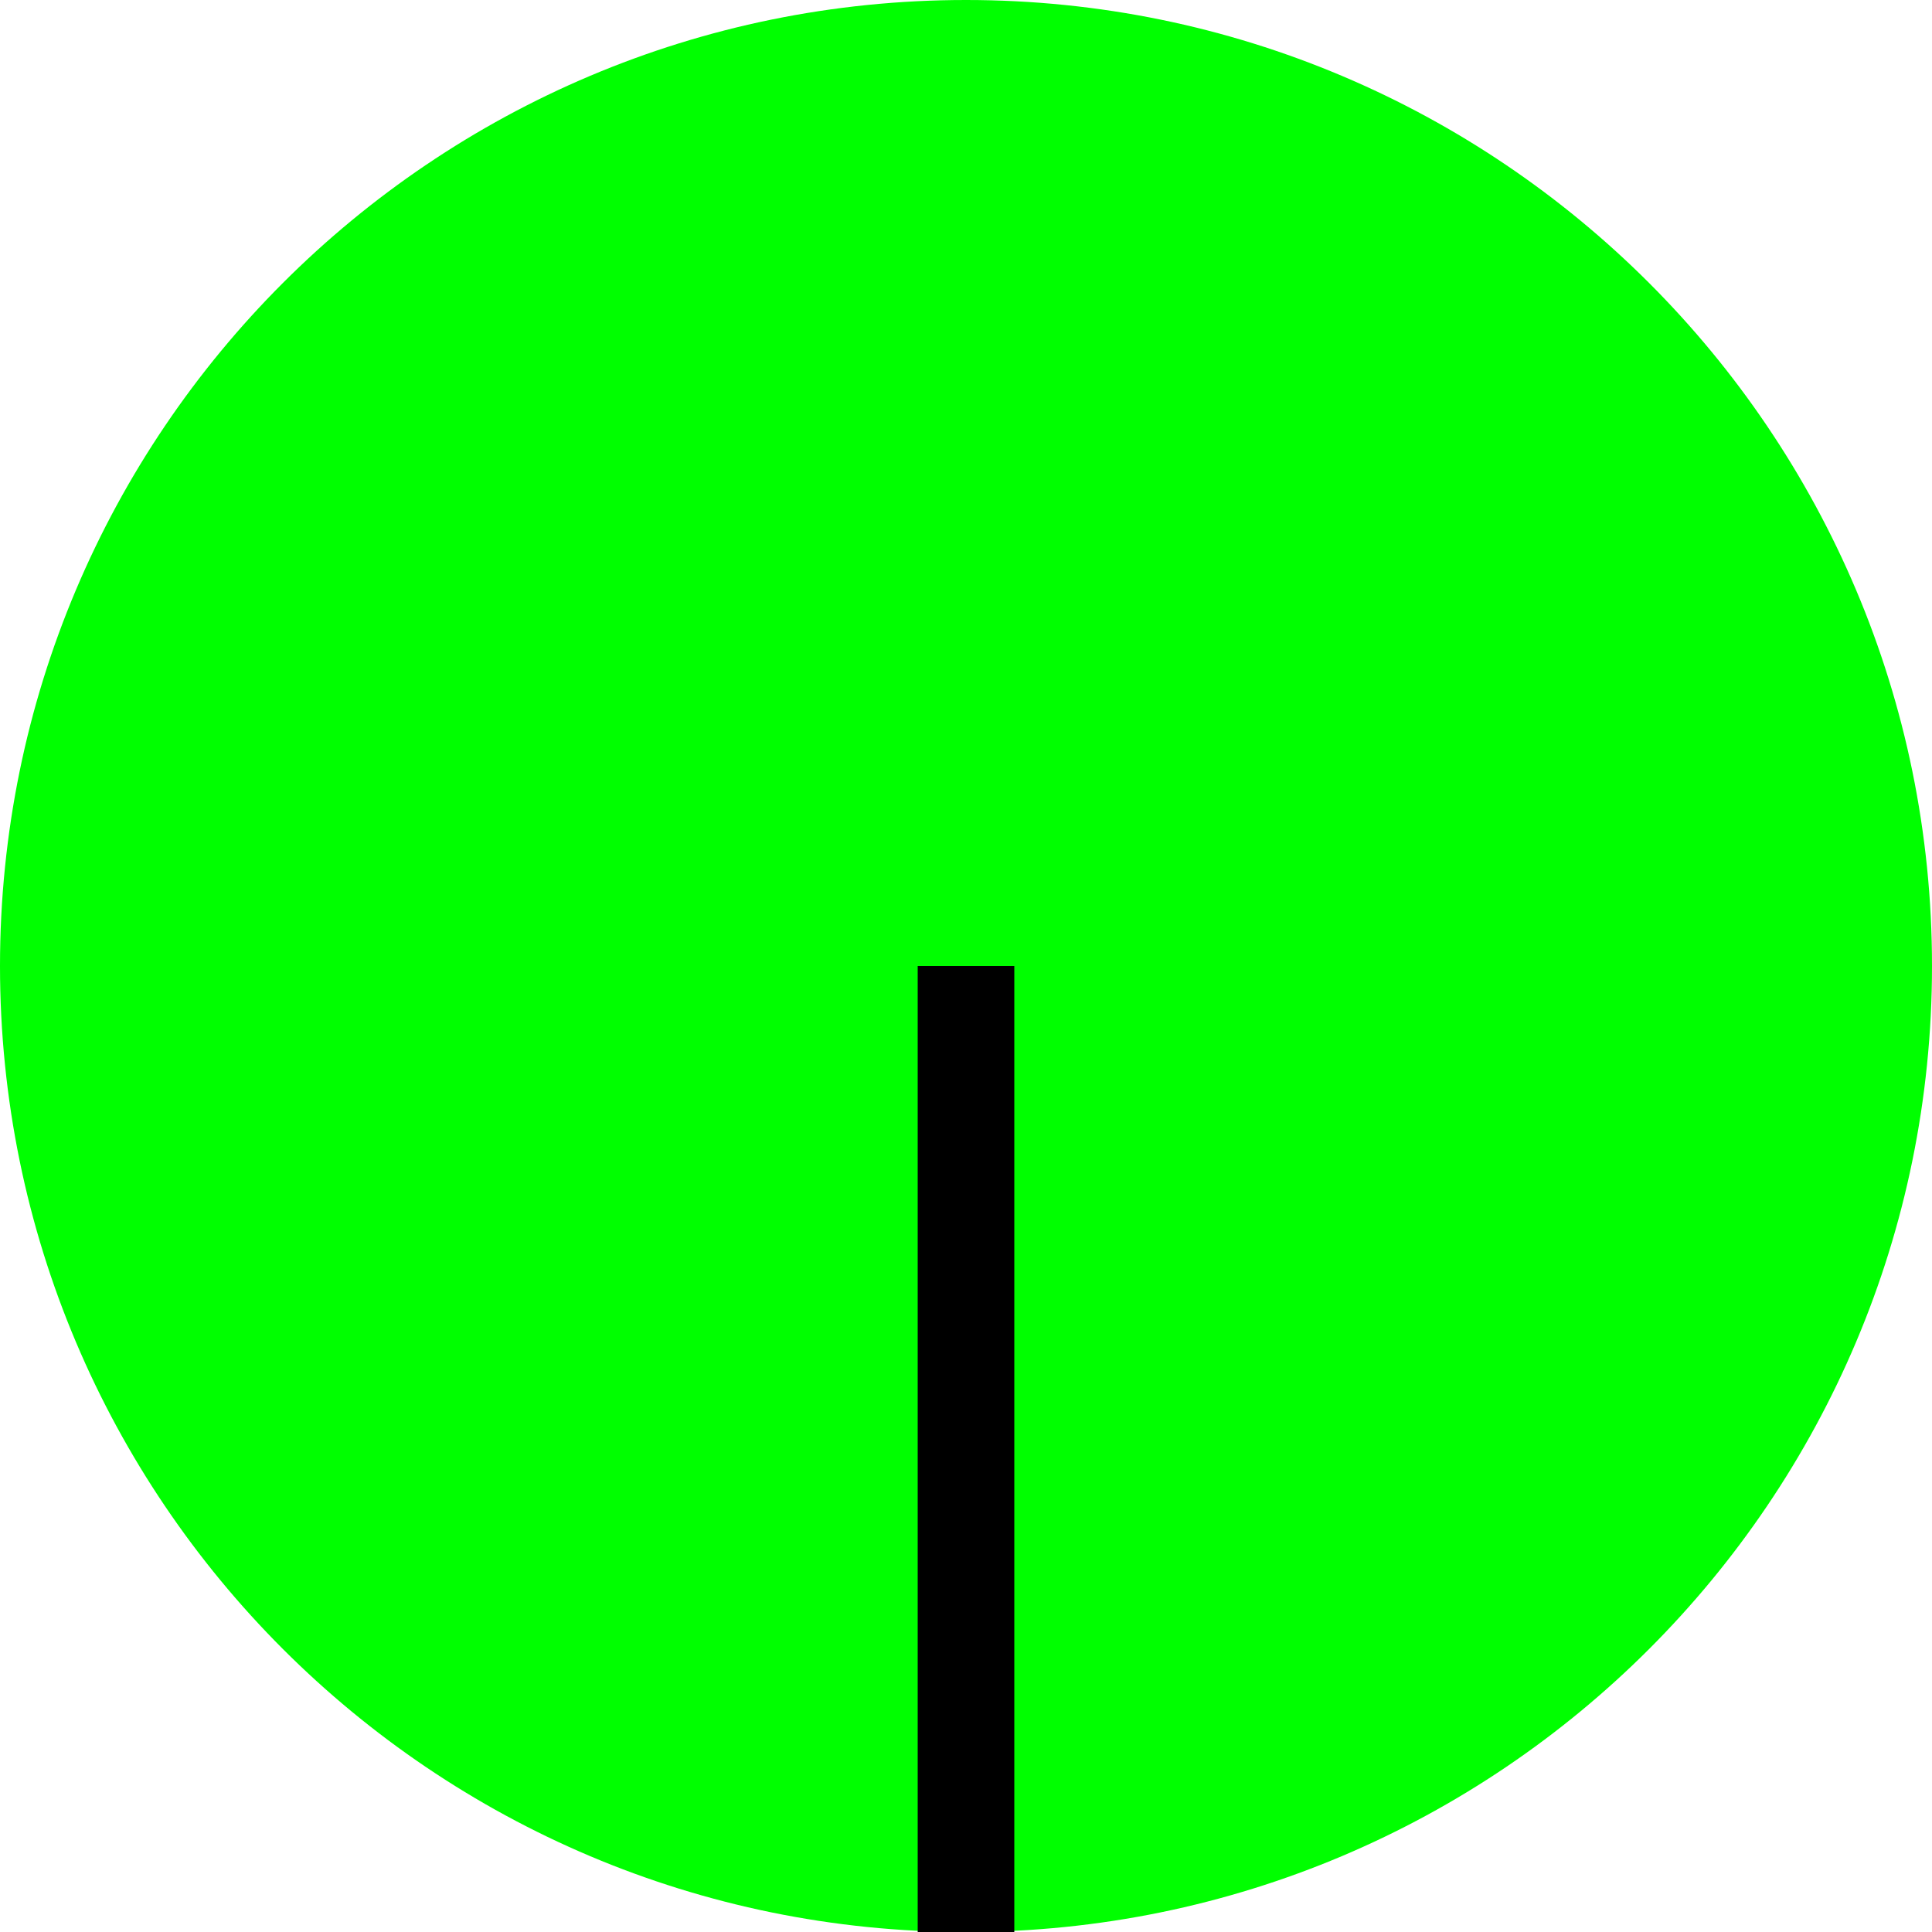
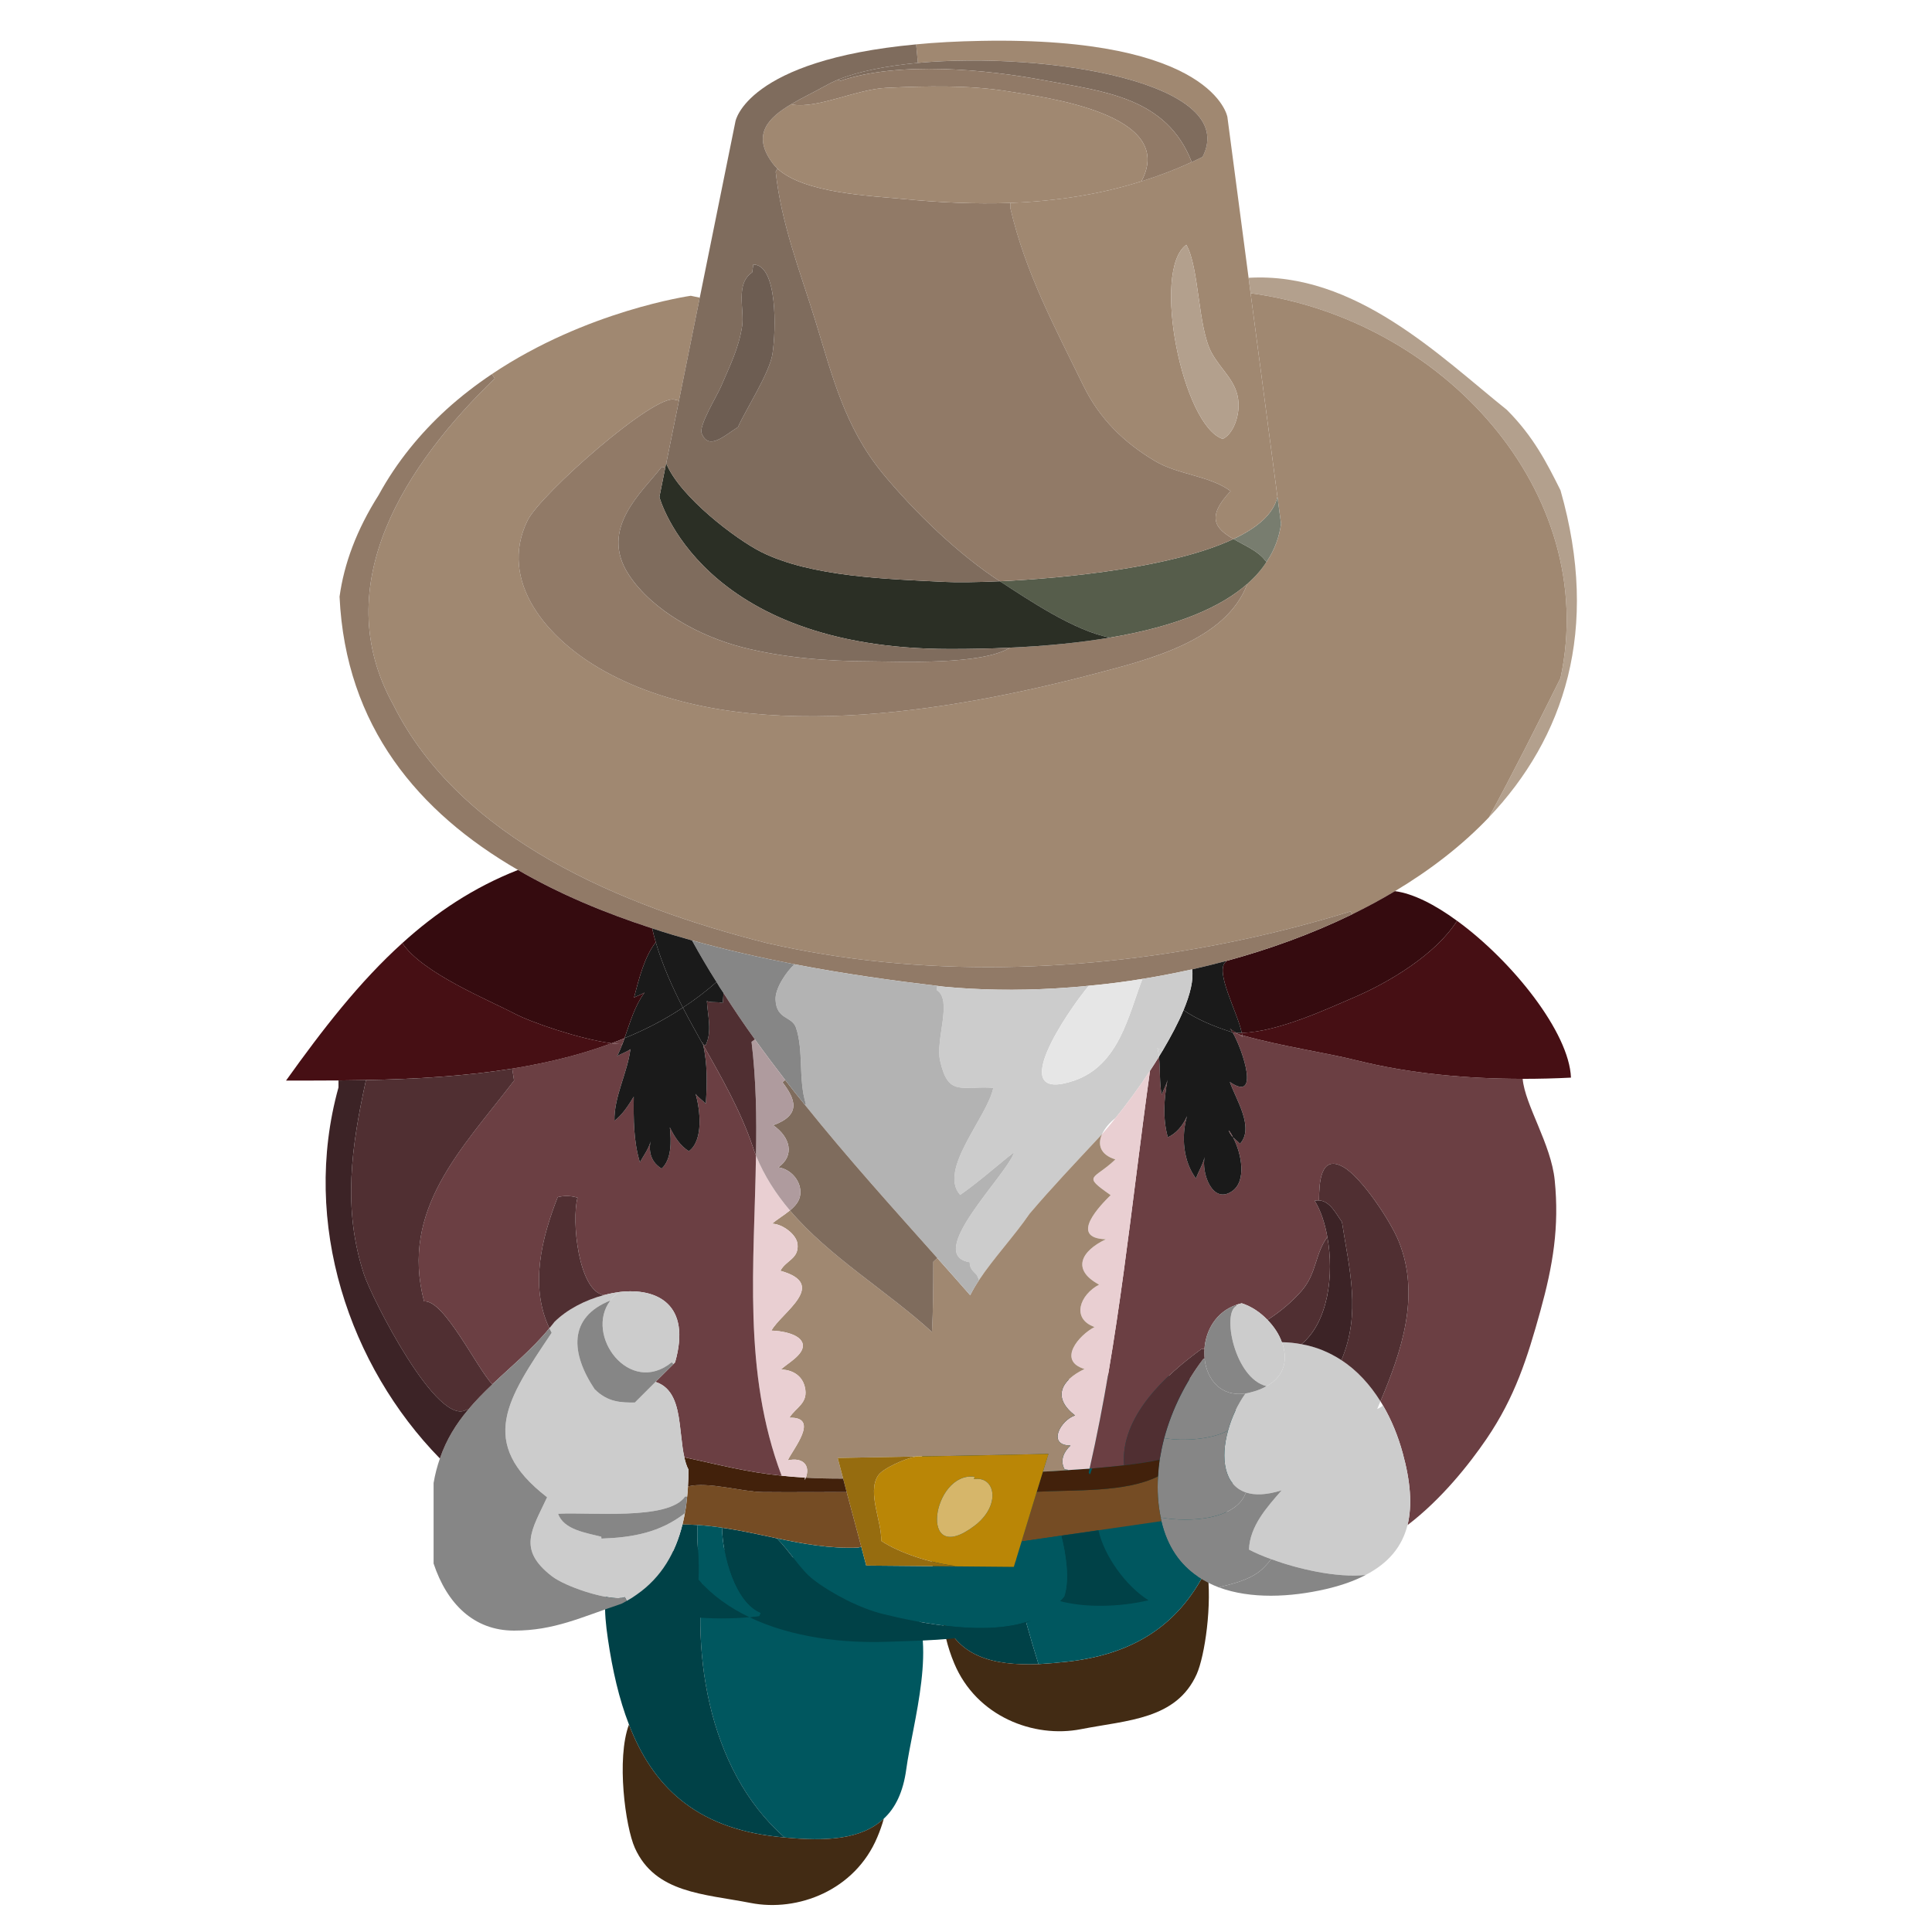
- <svg xmlns="http://www.w3.org/2000/svg" width="50" height="50" id="Her" viewBox="0 0 50 50">
-   <circle cx="25" cy="25" r="25" fill="#00FF00" />
-   <g stroke="#000000">
-     <line x1="25" x2="25" y1="50" y2="25" stroke-width="2.5" />
+ <svg xmlns="http://www.w3.org/2000/svg" version="1.1" x="0px" y="0px" width="150px" height="150px" viewBox="-21.957 -2.911 150 150" enable-background="new -21.957 -2.911 150 150" xml:space="preserve">
+   <defs>
+ </defs>
+   <g id="XMLID_4_">
+     <g>
+       <path fill="#00575F" d="M46.666,138.283c-1.718,1.635-4.5,1.781-7.708,1.469c-6.072-5.333-7.416-14.853-6.062-22.404    c2.604-0.01,5.26,0.396,7.76,0.833c2.25,0.396,6.468,1,7.989,3.01c2.323,3.083,0.229,9.78-0.239,13.259    C48.166,136.221,47.562,137.46,46.666,138.283z" />
+       <path fill="#422B14" d="M38.958,139.751c3.208,0.312,5.989,0.167,7.708-1.469c-0.135,0.479-0.302,0.958-0.51,1.448    c-1.729,4.125-6.176,5.823-9.833,5.104c-3.625-0.708-7.405-0.75-8.989-4.271c-0.739-1.646-1.448-6.937-0.458-9.583    c1.812,4.729,5.114,8.01,11.478,8.708C38.552,139.71,38.761,139.73,38.958,139.751z" />
+       <path fill="#004147" d="M26.876,130.981c-0.771-1.979-1.281-4.218-1.635-6.635c-0.677-4.583,0.01-6.135,4.875-6.812    c0.917-0.135,1.843-0.188,2.781-0.188c-1.354,7.552-0.01,17.071,6.062,22.404c-0.198-0.021-0.406-0.042-0.604-0.062    C31.99,138.991,28.688,135.71,26.876,130.981z" />
+     </g>
+     <g>
+ 	</g>
+   </g>
+   <g id="XMLID_3_">
+     <g>
+       <path fill="#004147" d="M51.184,122.416c1.062,3.281,3.896,4.01,7.489,3.875c-2.562-8.302-3.708-12.697,6.062-22.477    c-2.083,0.104-4.166,0.427-6.145,0.781c-2.25,0.396-6.468,1-7.989,3.01c-2.323,3.083-0.229,9.78,0.239,13.259    C50.914,121.437,51.039,121.947,51.184,122.416z" />
+       <path fill="#422B14" d="M58.673,126.291c-3.593,0.135-6.426-0.594-7.489-3.875c0.115,1.229,0.396,2.51,0.948,3.823    c1.729,4.125,6.177,5.822,9.833,5.104c3.625-0.708,7.405-0.75,8.989-4.271c0.624-1.396,1.229-5.426,0.802-8.228    c-1.927,3.947-5.166,6.635-10.864,7.26C60.121,126.186,59.381,126.249,58.673,126.291z" />
+       <path fill="#00575F" d="M71.755,118.843c1.125-2.323,1.802-5.062,2.25-8.083c0.677-4.583-0.011-6.135-4.875-6.812    c-1.438-0.198-2.916-0.219-4.396-0.135c-9.77,9.78-8.624,14.175-6.062,22.477c0.708-0.042,1.448-0.104,2.219-0.188    C66.589,125.478,69.829,122.791,71.755,118.843z" />
+     </g>
+     <g>
+ 	</g>
+   </g>
+   <g id="XMLID_2_">
+     <g>
+       <path fill="#B3A08D" d="M99.2,35.156c3.093,10.833,0.291,19.228-5.562,25.394c1.886-3.458,3.729-7.135,5.562-10.812    c3.093-14.446-9.146-27.883-24.061-29.882l-0.156-1.198c8.28-0.489,14.895,6.125,20.05,10.25    C97.116,30.99,98.158,33.073,99.2,35.156z" />
+       <path fill="#A08871" d="M77.222,35.656l-2.083-15.8c14.915,2,27.153,15.436,24.061,29.882c-1.834,3.677-3.677,7.354-5.562,10.812    c-2.083,2.188-4.562,4.093-7.291,5.729c-1.072,0.646-2.188,1.24-3.333,1.802l-0.114-0.229    c-11.113,3.438-23.967,5.167-36.278,3.927c-3.073-0.302-6.125-0.802-9.083-1.479C26.29,67.445,13.791,62.237,8.583,51.821    c-5.208-9.374,1.042-18.748,7.875-25.352l-0.229-0.333c7.364-4.947,15.446-6.083,15.446-6.083l0.698,0.146l-1.614,7.989    l-0.302-0.062c-1.521-0.562-10.457,7.333-11.457,9.374c-2.302,4.708,1.5,9.228,5.989,11.707    c10.718,5.937,26.81,3.135,38.028,0.198c4.166-1.094,10.218-2.562,11.863-6.979c0.636-0.562,1.136-1.136,1.511-1.729    c0.635-0.948,0.979-1.948,1.114-2.938L77.222,35.656z" />
+       <path fill="#6B3F43" d="M74.452,98.275c-0.146,0.031-0.292,0.073-0.427,0.125c-1.584,0.552-2.375,2-2.469,3.427l-0.219-0.01    c-2.822,2.052-6.322,5.271-6.021,9.041c-0.802,0.093-1.656,0.167-2.468,0.239c-0.073,0-0.136,0.01-0.208,0.01    c2.271-9.988,3.229-20.467,4.688-30.882c0.229-0.354,0.469-0.719,0.697-1.094c0.104,0.927,0.031,2.073,0.209,2.948    c0.135-0.354,0.364-0.74,0.458-1.156c-0.281,1.448-0.386,3.021,0.021,4.458c0.625-0.25,1.188-0.917,1.489-1.635    c-0.469,1.583-0.281,3.552,0.698,4.843c0.177-0.521,0.552-1.104,0.667-1.667c-0.25,1.208,0.583,3.687,2.114,2.667    c1.177-0.781,0.76-2.948,0.094-4.198c0.166,0.167,0.344,0.292,0.541,0.5c1.136-1.25-0.302-3.416-0.791-4.801    c2.374,1.646,1.021-2.448,0.229-3.833c0.011,0.01,0.031,0.01,0.042,0c0.136,0.042,0.261,0.083,0.396,0.125    c0.115,0.062,0.219,0.135,0.312,0.208c0-0.042-0.01-0.083-0.021-0.125c3.052,0.865,6.51,1.354,8.916,1.958    c4.093,1.021,8.53,1.427,12.863,1.427c0.177,2.031,2.208,5.062,2.489,7.874c0.364,3.625-0.136,6.614-1.114,10.145    c-1.021,3.687-1.969,6.677-4.167,9.916c-1.385,2.031-3.521,4.708-6.124,6.697h-0.021c0.375-1.521,0.229-3.375-0.375-5.573    c-0.365-1.333-0.875-2.583-1.531-3.697c-0.062-0.104-0.125-0.219-0.198-0.323c1.625-3.864,3.125-8.187,1.427-12.405    c-0.614-1.542-2.874-4.979-4.312-5.791c-1.823-1.031-1.875,1.364-1.886,2.593c-0.104,0-0.219,0-0.333,0.031    c0.458,0.74,0.792,1.729,0.979,2.812c-0.969,1.323-0.812,2.771-1.959,4.135c-0.739,0.865-1.708,1.677-2.687,2.302    C75.889,98.973,75.181,98.505,74.452,98.275z" />
+       <path fill="#460F14" d="M96.262,80.85c-4.333,0-8.771-0.406-12.863-1.427c-2.406-0.604-5.864-1.094-8.916-1.958    c0-0.062-0.011-0.125-0.031-0.188c2.812-0.052,6.78-1.927,8.666-2.729c2.76-1.177,6.385-3.343,8.051-5.968    c4.292,3.125,8.708,8.666,8.843,12.176C98.783,80.819,97.522,80.85,96.262,80.85z" />
+       <path fill="#350B0F" d="M91.168,68.581c-1.666,2.625-5.291,4.791-8.051,5.968c-1.886,0.802-5.854,2.677-8.666,2.729    c-0.323-1.593-2.146-4.833-1.219-5.531l-0.011-0.042c3.396-0.917,6.708-2.125,9.791-3.625c1.146-0.562,2.261-1.156,3.333-1.802    C87.742,66.456,89.451,67.32,91.168,68.581z" />
+       <path fill="#CCCCCC" d="M73.389,108.149c0.271-1,0.739-2.01,1.354-2.875c0.104-0.01,0.208-0.031,0.322-0.062    c0.521-0.125,0.958-0.292,1.312-0.5c1.458-0.802,1.667-2.156,1.188-3.417c0.531,0.011,1.042,0.062,1.521,0.156    c1.146,0.198,2.177,0.636,3.104,1.24c1.208,0.792,2.218,1.896,3.03,3.197c-0.083,0.198-0.166,0.396-0.25,0.594    c0.178-0.073,0.323-0.167,0.448-0.271c0.656,1.114,1.166,2.364,1.531,3.697c0.604,2.198,0.75,4.052,0.375,5.573    c-0.417,1.687-1.479,2.968-3.25,3.885c-2.271,0.24-5.271-0.469-7.343-1.229c-0.698-0.25-1.292-0.51-1.719-0.739    c0.062-1.823,1.396-3.292,2.541-4.604c-1.188,0.375-2.104,0.396-2.78,0.167C73.077,112.399,72.785,110.295,73.389,108.149z" />
+       <path fill="#502F32" d="M86.648,93.484c1.698,4.218,0.198,8.541-1.427,12.405c-0.812-1.302-1.822-2.406-3.03-3.197    c1.541-3.667,0.614-7.021,0.041-10.729c-0.469-0.656-0.927-1.625-1.781-1.677c0.011-1.229,0.062-3.625,1.886-2.593    C83.774,88.505,86.034,91.943,86.648,93.484z" />
+       <path fill="#868686" d="M76.733,118.138c2.072,0.76,5.072,1.469,7.343,1.229c-0.864,0.458-1.896,0.823-3.114,1.104    c-2.719,0.625-5.802,0.781-8.28-0.135c0.333-0.146,2.312-0.427,3.364-1.427C76.316,118.648,76.545,118.398,76.733,118.138z" />
+       <path fill="#917A67" d="M70.598,72.351c-1.281,0.281-2.573,0.531-3.854,0.739c-1.396,0.229-2.791,0.406-4.166,0.531    c-0.875,0.094-1.75,0.156-2.614,0.208c-3.01,0.177-5.937,0.125-8.666-0.136c-0.156-0.021-0.323-0.042-0.489-0.062    c-3.417-0.406-7.197-0.927-11.083-1.677c-2.635-0.51-5.312-1.114-7.958-1.854c-1.042-0.292-2.073-0.594-3.093-0.938    c-3.667-1.188-7.218-2.667-10.416-4.531C10.541,60.165,4.875,53.499,4.406,43.416c0.344-2.531,1.312-5.177,3.031-7.885    c1.427-2.614,3.25-4.801,5.25-6.635c1.135-1.031,2.333-1.948,3.542-2.76l0.229,0.333C9.625,33.073,3.375,42.447,8.583,51.821    c5.208,10.416,17.707,15.624,28.956,18.478c2.958,0.677,6.01,1.177,9.083,1.479c12.311,1.24,25.165-0.489,36.278-3.927    l0.114,0.229c-3.083,1.5-6.396,2.708-9.791,3.625C72.347,71.934,71.473,72.153,70.598,72.351z" />
+       <path fill="#3C2326" d="M80.451,90.287c0.854,0.052,1.312,1.021,1.781,1.677c0.573,3.708,1.5,7.062-0.041,10.729    c-0.928-0.604-1.959-1.042-3.104-1.24c2.073-1.708,2.552-5.385,2.011-8.322c-0.188-1.083-0.521-2.073-0.979-2.812    C80.232,90.287,80.347,90.287,80.451,90.287z" />
+       <path fill="#502F32" d="M81.097,93.13c0.541,2.937,0.062,6.614-2.011,8.322c-0.479-0.094-0.989-0.146-1.521-0.156    c-0.219-0.625-0.614-1.218-1.114-1.729c0.979-0.625,1.947-1.437,2.687-2.302C80.285,95.901,80.128,94.453,81.097,93.13z" />
+       <path fill="#CCCCCC" d="M76.452,99.567c0.5,0.511,0.896,1.104,1.114,1.729c0.479,1.26,0.271,2.615-1.188,3.417    c-2.479-0.594-3.5-5.729-2.322-6.239L74.025,98.4c0.135-0.052,0.281-0.094,0.427-0.125C75.181,98.505,75.889,98.973,76.452,99.567    z" />
+       <path fill="#787D6F" d="M77.222,35.656l0.281,2.104c-0.136,0.99-0.479,1.989-1.114,2.938l-0.104-0.073    c-0.531-0.739-1.604-1.187-2.479-1.687C75.649,38.073,76.93,36.99,77.222,35.656z" />
+       <path fill="#A08871" d="M74.983,18.658l0.156,1.198l2.083,15.8c-0.292,1.333-1.573,2.417-3.416,3.281    c-1.312-0.761-2.208-1.625-0.219-3.719c-1.625-1.208-4.083-1.26-5.885-2.343c-2.396-1.427-4.292-3.271-5.542-5.833    c-2.292-4.687-4.5-8.78-5.666-13.759l-0.011-0.438c3.479-0.136,6.875-0.636,10.176-1.677c1.312-0.406,2.625-0.906,3.916-1.5    c0.281-0.125,0.553-0.261,0.834-0.396c2.927-5.729-12-8.218-22.103-7.301l-0.135-1.438c1.51-0.146,3.197-0.24,5.062-0.271    C72.295-0.08,73.337,6.169,73.337,6.169L74.983,18.658z M72.983,31.167c0.823-0.406,1.271-1.75,1.219-2.781    c-0.083-1.688-1.323-2.5-2.094-3.917c-1.072-1.989-0.947-6.604-1.958-8.374C67.411,18.054,69.869,30.178,72.983,31.167z" />
+       <path fill="#565D4B" d="M74.878,42.427c-2.01,1.771-5.354,3.271-10.645,4.166c-2.771-0.5-6.468-3.021-8.51-4.343    c-0.021-0.01-0.031-0.021-0.052-0.031c5.239-0.25,13.489-1.094,18.134-3.281c0.875,0.5,1.947,0.948,2.479,1.687l0.104,0.073    C76.014,41.291,75.514,41.864,74.878,42.427z" />
+       <path fill="#868686" d="M76.733,118.138c-0.188,0.26-0.417,0.51-0.688,0.771c-1.052,1-3.031,1.281-3.364,1.427    c-0.583-0.219-1.136-0.5-1.646-0.844c-1.344-0.906-2.354-2.292-2.823-4.302v-0.01c-0.021-0.094-0.041-0.177-0.052-0.271    c2.322,0.406,5.729,0.146,6.562-1.812l0.053-0.136c0.677,0.229,1.593,0.208,2.78-0.167c-1.146,1.312-2.479,2.781-2.541,4.604    C75.441,117.628,76.035,117.888,76.733,118.138z" />
+       <path fill="#868686" d="M74.744,105.275c-1.906,0.292-3.011-1.083-3.177-2.698c-0.031-0.24-0.031-0.489-0.011-0.75    c0.094-1.427,0.885-2.875,2.469-3.427l0.031,0.073c-1.178,0.51-0.156,5.645,2.322,6.239c-0.354,0.208-0.792,0.375-1.312,0.5    C74.952,105.244,74.847,105.265,74.744,105.275z" />
+       <path fill="#868686" d="M68.078,110.42c0.094-0.562,0.208-1.125,0.354-1.677c1.511,0.271,3.791,0.083,4.958-0.594    c-0.604,2.146-0.312,4.25,1.386,4.812l-0.053,0.136c-0.833,1.958-4.239,2.218-6.562,1.812c-0.219-1.052-0.281-2.125-0.208-3.197    C67.973,111.274,68.015,110.847,68.078,110.42z" />
+       <path fill="#868686" d="M71.567,102.577c0.166,1.614,1.271,2.989,3.177,2.698c-0.615,0.864-1.084,1.875-1.354,2.875    c-1.167,0.677-3.447,0.865-4.958,0.594c0.604-2.26,1.698-4.406,3.042-6.156L71.567,102.577z" />
+       <path fill="#1A1A1A" d="M68.337,78.611c0.625-1.062,1.188-2.115,1.594-3.094c1.031,0.708,2.354,1.271,3.812,1.729    c0,0,0,0.011,0.01,0.011c0.792,1.385,2.146,5.479-0.229,3.833c0.489,1.385,1.927,3.552,0.791,4.801    c-0.197-0.208-0.375-0.333-0.541-0.5c-0.104-0.219-0.219-0.406-0.344-0.552c0.094,0.25,0.219,0.417,0.344,0.552    c0.666,1.25,1.083,3.417-0.094,4.198c-1.531,1.021-2.364-1.458-2.114-2.667c-0.115,0.562-0.49,1.146-0.667,1.667    c-0.979-1.292-1.167-3.26-0.698-4.843c-0.302,0.719-0.864,1.385-1.489,1.635c-0.406-1.438-0.302-3.01-0.021-4.458    c-0.094,0.417-0.323,0.802-0.458,1.156c-0.178-0.875-0.104-2.021-0.209-2.948c0,0,0,0,0-0.01    C68.129,78.955,68.234,78.777,68.337,78.611z" />
+       <path fill="#6B3F43" d="M74.483,77.465c0.011,0.042,0.021,0.083,0.021,0.125c-0.094-0.073-0.197-0.146-0.312-0.208    C74.285,77.402,74.378,77.434,74.483,77.465z" />
+       <path fill="#460F14" d="M74.452,77.277c0.021,0.062,0.031,0.125,0.031,0.188c-0.104-0.031-0.198-0.062-0.292-0.083    c-0.052-0.031-0.104-0.062-0.166-0.104C74.16,77.288,74.295,77.288,74.452,77.277z" />
+       <path fill="#1A1A1A" d="M74.452,77.277c-0.156,0.011-0.292,0.011-0.427,0c-0.011,0-0.011-0.01-0.011-0.01    c-0.167-0.094-0.344-0.198-0.479-0.333c0.062,0.073,0.136,0.177,0.209,0.312c-1.459-0.458-2.781-1.021-3.812-1.729    c0.511-1.229,0.792-2.343,0.667-3.166c0.875-0.198,1.749-0.417,2.624-0.646l0.011,0.042    C72.306,72.445,74.128,75.684,74.452,77.277z" />
+       <path fill="#B3A08D" d="M74.202,28.386c0.052,1.031-0.396,2.375-1.219,2.781c-3.114-0.989-5.572-13.113-2.833-15.071    c1.011,1.771,0.886,6.385,1.958,8.374C72.878,25.886,74.119,26.699,74.202,28.386z" />
+       <path fill="#460F14" d="M74.025,77.277c0.062,0.042,0.114,0.073,0.166,0.104c-0.135-0.042-0.26-0.083-0.396-0.125    c0.073,0.01,0.146,0.021,0.219,0.01C74.014,77.267,74.014,77.277,74.025,77.277z" />
+       <path fill="#350B0F" d="M74.014,77.267c-0.073,0.01-0.146,0-0.219-0.01c-0.011,0-0.031-0.011-0.052-0.011    c-0.073-0.135-0.146-0.239-0.209-0.312C73.67,77.069,73.847,77.173,74.014,77.267z" />
+       <path fill="#6B3F43" d="M73.795,77.257c-0.011,0.01-0.031,0.01-0.042,0c-0.01,0-0.01-0.011-0.01-0.011    C73.764,77.246,73.785,77.257,73.795,77.257z" />
+       <path fill="#6B3F43" d="M73.431,84.839c0.125,0.146,0.239,0.333,0.344,0.552C73.65,85.256,73.525,85.089,73.431,84.839z" />
+       <path fill="#917A67" d="M73.587,35.219c-1.989,2.094-1.094,2.958,0.219,3.719c-4.646,2.187-12.895,3.031-18.134,3.281    c-3.187-2.052-6.645-5.406-9.082-8.354c-3-3.656-3.938-7.645-5.26-11.926c-1.188-3.833-2.635-7.489-3.062-11.52l0.135-0.239    c2.062,1.917,7.26,2.114,9.729,2.354c2.833,0.281,5.625,0.406,8.353,0.312l0.011,0.438c1.167,4.979,3.375,9.072,5.666,13.759    c1.25,2.562,3.146,4.406,5.542,5.833C69.504,33.958,71.962,34.011,73.587,35.219z" />
+       <path fill="#917A67" d="M64.234,46.593c5.291-0.896,8.635-2.396,10.645-4.166c-1.646,4.416-7.697,5.885-11.863,6.979    c-11.218,2.937-27.31,5.739-38.028-0.198c-4.489-2.479-8.291-6.999-5.989-11.707c1-2.042,9.937-9.937,11.457-9.374l0.302,0.062    l-0.99,4.875l-0.073,0.333l-0.281-0.062c-1.458,1.938-4.927,4.771-2.542,8.395c1.844,2.792,5.542,4.781,8.801,5.614    c3.167,0.812,6.593,1.083,9.947,1.094c2.271,0.01,8.614,0.312,10.832-1.062C59.422,47.239,62.005,46.968,64.234,46.593z" />
+       <path fill="#7F6C5D" d="M49.308,1.972c10.103-0.917,25.029,1.573,22.103,7.301c-0.281,0.135-0.553,0.271-0.834,0.396l-0.021-0.031    c-1.958-4.979-6.75-5.437-11.384-6.302c-4.51-0.854-11.343-1.531-15.957,0.052l-0.052-0.136    C44.715,2.628,46.871,2.201,49.308,1.972z" />
+       <path fill="#502F32" d="M68.431,108.743c-0.146,0.552-0.26,1.115-0.354,1.677c-0.709,0.167-1.698,0.312-2.761,0.438    c-0.302-3.771,3.198-6.989,6.021-9.041l0.219,0.01c-0.021,0.261-0.021,0.51,0.011,0.75l-0.094,0.01    C70.129,104.337,69.036,106.483,68.431,108.743z" />
+       <path fill="#00575F" d="M71.036,119.492l-0.136,0.208c-0.833,0.729-2.177,1.292-3.688,1.635c-1.791-1.125-3.447-3.468-3.885-5.437    l4.885-0.708C68.681,117.201,69.692,118.586,71.036,119.492z" />
+       <path fill="#CCCCCC" d="M67.89,78.423c0.062,0.208,0.104,0.448,0.135,0.698c0,0.01,0,0.01,0,0.01    c-0.229,0.375-0.469,0.74-0.697,1.094c-0.896,1.364-1.844,2.646-2.677,3.667c-0.448,0.344-0.833,0.792-1.042,1.25    c-0.094,0.104-0.188,0.198-0.271,0.292c-1.823,1.958-3.635,3.864-5.354,5.885c-1.208,1.76-2.812,3.468-3.927,5.156l-0.167-0.385    c-0.26-0.292-0.562-0.469-0.562-1c-3.583-0.583,2.948-6.822,3.448-8.541c-1.396,1.094-2.76,2.323-4.188,3.312    c-1.739-1.948,2.115-6.042,2.573-8.312c-2.5-0.167-3.5,0.719-4.135-2.125c-0.365-1.646,1-4.698-0.261-5.468l0.042-0.323    c0.167,0.021,0.333,0.042,0.489,0.062c2.729,0.261,5.656,0.312,8.666,0.136c0.864-0.052,1.739-0.115,2.614-0.208    c-1.667,2-6.593,9.218-1.135,7.364c3.521-1.208,4.229-5.166,5.301-7.895c1.281-0.208,2.573-0.458,3.854-0.739    c0.125,0.823-0.156,1.937-0.667,3.166c-0.406,0.979-0.969,2.031-1.594,3.094C68.15,78.527,67.973,78.621,67.89,78.423z" />
+       <path fill="#917A67" d="M42.059,3.795c0.323-0.198,0.688-0.375,1.104-0.542l0.052,0.136c4.614-1.583,11.447-0.906,15.957-0.052    c4.635,0.865,9.426,1.323,11.384,6.302l0.021,0.031c-1.291,0.593-2.604,1.093-3.916,1.5c2.812-5.25-7.531-6.53-10.426-6.999    c-2.958-0.479-6.291-0.406-9.374-0.261c-2.312,0.104-5.322,1.625-7.291,1.302l-0.042-0.062c0.823-0.49,1.75-0.917,2.531-1.365    V3.795z" />
+       <path fill="#754C24" d="M68.161,114.909c0.011,0.094,0.031,0.177,0.052,0.271v0.01l-4.885,0.708l-2.885,0.417l-3.083,0.448    l1.177-3.854c2.937-0.167,6.895,0.073,9.416-1.198C67.879,112.785,67.942,113.857,68.161,114.909z" />
+       <path fill="#CCCCCC" d="M68.337,78.611c-0.104,0.167-0.208,0.344-0.312,0.51c-0.031-0.25-0.072-0.49-0.135-0.698    C67.973,78.621,68.15,78.527,68.337,78.611z" />
+       <path fill="#42210B" d="M65.317,110.858c1.062-0.125,2.052-0.271,2.761-0.438c-0.062,0.427-0.104,0.854-0.125,1.292    c-2.521,1.271-6.479,1.031-9.416,1.198l0.479-1.562c0.354-0.01,1.052-0.052,1.927-0.115c0.51-0.031,1.083-0.073,1.688-0.114    c-0.021,0.094-0.042,0.198-0.062,0.292c0.135,0.365,0.146-0.094,0.281-0.312C63.661,111.024,64.515,110.951,65.317,110.858z" />
+       <path fill="#A08871" d="M56.234,4.17c2.896,0.469,13.239,1.75,10.426,6.999c-3.302,1.042-6.697,1.542-10.176,1.677    c-2.729,0.094-5.52-0.031-8.353-0.312c-2.469-0.24-7.666-0.438-9.729-2.354c-0.135-0.125-0.26-0.261-0.364-0.406    c-1.677-2.239-0.333-3.562,1.489-4.625l0.042,0.062c1.969,0.323,4.979-1.198,7.291-1.302C49.943,3.764,53.276,3.69,56.234,4.17z" />
+       <path fill="#E9CFD2" d="M61.161,109.316c-1.864,0-0.771-1.979,0.344-2.333c-1.729-1.333-1.177-2.687,0.74-3.604    c-2.146-0.656-0.417-2.646,0.781-3.26c-1.833-0.656-1.135-2.51,0.354-3.292c-2.156-1.156-1.406-2.604,0.521-3.521    c-2.948-0.094-0.364-2.698,0.375-3.427c-2.271-1.583-1.312-1.167,0.365-2.771c-1.219-0.385-1.385-1.198-1.031-1.969    c0.302-0.344,0.667-0.771,1.042-1.25c0.833-1.021,1.781-2.302,2.677-3.667c-1.458,10.416-2.417,20.894-4.688,30.882l-0.01,0.011    c-0.604,0.042-1.177,0.083-1.688,0.114v-0.031c-0.083,0-0.167-0.01-0.25-0.042C60.317,110.472,60.641,109.795,61.161,109.316z" />
+       <path fill="#E6E6E6" d="M66.744,73.09c-1.072,2.729-1.781,6.687-5.301,7.895c-5.458,1.854-0.531-5.364,1.135-7.364    C63.953,73.497,65.348,73.319,66.744,73.09z" />
+       <path fill="#004147" d="M60.672,121.034c0.448-1.333,0.114-3.333-0.229-4.718l2.885-0.417c0.438,1.969,2.094,4.312,3.885,5.437    c-2.271,0.531-4.937,0.583-6.874,0.062C60.463,121.284,60.578,121.159,60.672,121.034z" />
+       <path fill="#A08871" d="M49.183,110.17c-3.302,0.062-6.104,0.114-6.104,0.114l0.427,1.604c-1.073,0-2.031-0.021-2.896-0.073    c0.365-0.989-0.26-1.604-1.406-1.344c0.375-0.844,2.541-3.385,0.125-3.312c0.51-0.823,1.51-1.125,1.198-2.396    c-0.219-0.906-1-1.333-1.854-1.344c0.448-0.448,1.812-1.146,1.698-1.948c-0.136-0.844-1.792-1.073-2.438-1.073    c0.76-1.396,4.5-3.593,0.698-4.646c0.448-0.833,1.438-0.917,1.333-2.062c-0.073-0.781-1.219-1.593-1.979-1.593    c0.396-0.344,0.938-0.656,1.385-1.031c3.073,3.614,7.53,6.239,11.03,9.437c0.094-1.739,0.104-3.635,0.104-5.458l0.312-0.281    c0.865,0.968,1.719,1.937,2.552,2.885c0.198-0.396,0.427-0.781,0.688-1.177c1.115-1.688,2.719-3.396,3.927-5.156    c1.719-2.021,3.531-3.927,5.354-5.885c0.083-0.094,0.177-0.188,0.271-0.292c-0.354,0.771-0.188,1.583,1.031,1.969    c-1.677,1.604-2.635,1.188-0.365,2.771c-0.739,0.729-3.323,3.333-0.375,3.427c-1.927,0.917-2.677,2.364-0.521,3.521    c-1.49,0.781-2.188,2.635-0.354,3.292c-1.198,0.614-2.927,2.604-0.781,3.26c-1.917,0.917-2.469,2.271-0.74,3.604    c-1.114,0.354-2.208,2.333-0.344,2.333c-0.521,0.479-0.844,1.156-0.469,1.844c0.083,0.031,0.167,0.042,0.25,0.042v0.031    c-0.875,0.062-1.573,0.104-1.927,0.115l0.427-1.375c0,0-4.156,0.094-8.249,0.167C50.516,110.149,49.839,110.16,49.183,110.17z" />
+       <path fill="#00575F" d="M60.338,121.398c-0.635,0.625-1.406,1.125-2.281,1.521v-0.01c-3.281,1.208-8.291,0.271-11.467-0.51    c-1.771-0.438-3.958-1.562-5.406-2.677c-0.969-0.739-1.844-2.218-2.823-3.197c2.052,0.427,4.114,0.812,6.301,0.719l0.25-0.062    l0.385,1.458l6.854,0.062l4.604,0.042l0.604-1.979l3.083-0.448c0.344,1.385,0.677,3.385,0.229,4.718    C60.578,121.159,60.463,121.284,60.338,121.398z" />
+       <path fill="#BA8606" d="M58.537,112.91l-1.177,3.854l-0.604,1.979l-4.604-0.042v-0.042c-1.864-0.219-4.26-0.99-5.697-1.938    c0.083-1.417-1.094-3.729-0.25-5.052c0.354-0.573,2.115-1.343,2.979-1.5c0.656-0.011,1.333-0.021,2.01-0.031    c4.093-0.073,8.249-0.167,8.249-0.167l-0.427,1.375L58.537,112.91z M53.683,115.565c2.125-1.593,1.635-3.916-0.021-3.635    c0.021-0.062,0.031-0.125,0.042-0.188C50.412,111.316,49.277,118.888,53.683,115.565z" />
+       <path fill="#004147" d="M36.986,122.555l0.104-0.229c-2-0.833-2.958-4.5-2.989-6.624c1.448,0.208,2.854,0.521,4.26,0.823    c0.979,0.979,1.854,2.458,2.823,3.197c1.448,1.115,3.635,2.24,5.406,2.677c3.177,0.781,8.187,1.718,11.467,0.51v0.01    c-0.906,0.406-1.917,0.708-2.968,0.938c-2.812,0.594-5.927,0.615-8.125,0.698c-3.437,0.125-7.437-0.323-10.738-1.906    C36.518,122.617,36.778,122.586,36.986,122.555z" />
+       <path fill="#2B2F25" d="M56.453,47.374c-1.448,0.073-3,0.104-4.645,0.104c-19.446,0-22.571-11.801-22.571-11.801l0.458-2.281    l0.073-0.333c1.062,2.604,5.437,5.906,7.364,6.874c3.875,1.948,9.884,2.115,14.332,2.333c0.802,0.042,2.312,0.031,4.208-0.052    c0.021,0.01,0.031,0.021,0.052,0.031c2.042,1.323,5.739,3.843,8.51,4.343C62.005,46.968,59.422,47.239,56.453,47.374z" />
+       <path fill="#B3B3B3" d="M51.027,79.423c0.635,2.843,1.635,1.958,4.135,2.125c-0.458,2.271-4.312,6.364-2.573,8.312    c1.427-0.99,2.792-2.219,4.188-3.312c-0.5,1.719-7.031,7.958-3.448,8.541c0,0.531,0.302,0.708,0.562,1l0.167,0.385    c-0.26,0.396-0.489,0.781-0.688,1.177c-0.833-0.948-1.687-1.917-2.552-2.885c-3.375-3.792-6.947-7.739-10.28-11.895l0.073-0.062    c-0.604-1.937-0.156-4.146-0.771-5.937c-0.312-0.896-1.5-0.604-1.583-2.135c-0.062-0.885,0.823-2.187,1.469-2.781    c3.885,0.75,7.666,1.271,11.083,1.677l-0.042,0.323C52.027,74.726,50.662,77.777,51.027,79.423z" />
+       <path fill="#D6B66A" d="M53.662,111.931c1.656-0.281,2.146,2.042,0.021,3.635c-4.406,3.323-3.271-4.25,0.021-3.822    C53.693,111.806,53.683,111.868,53.662,111.931z" />
+       <path fill="#7F6C5D" d="M51.808,47.478c1.646,0,3.197-0.031,4.645-0.104c-2.218,1.375-8.562,1.073-10.832,1.062    c-3.354-0.011-6.781-0.281-9.947-1.094c-3.26-0.833-6.958-2.823-8.801-5.614c-2.385-3.625,1.083-6.458,2.542-8.395l0.281,0.062    l-0.458,2.281C29.237,35.677,32.362,47.478,51.808,47.478z" />
+       <path fill="#7F6C5D" d="M42.059,3.784c-0.781,0.448-1.708,0.875-2.531,1.365c-1.823,1.062-3.167,2.385-1.489,4.625    c0.104,0.146,0.229,0.281,0.364,0.406l-0.135,0.239c0.427,4.031,1.875,7.687,3.062,11.52c1.323,4.281,2.26,8.27,5.26,11.926    c2.437,2.948,5.895,6.302,9.082,8.354c-1.896,0.083-3.406,0.094-4.208,0.052c-4.448-0.219-10.458-0.386-14.332-2.333    c-1.927-0.968-6.302-4.27-7.364-6.874l0.99-4.875l1.614-7.989l2.771-13.687c0,0,0.833-4.75,14.03-5.979l0.135,1.438    c-2.438,0.229-4.593,0.656-6.145,1.281c-0.417,0.167-0.781,0.344-1.104,0.542V3.784z M35.341,30.25v-0.01    c0.656-1.448,2.448-4.198,2.677-5.677c0.292-1.896,0.396-6.926-1.49-6.937l-0.083,0.604c-1.333,0.906-0.594,2.875-0.781,4.166    c-0.26,1.74-0.958,3.094-1.635,4.688c-0.292,0.698-1.739,3.041-1.51,3.635C33.06,32.115,34.278,30.907,35.341,30.25z" />
+       <path fill="#966C0F" d="M43.777,112.93l-0.271-1.042l-0.427-1.604c0,0,2.802-0.052,6.104-0.114    c-0.864,0.156-2.625,0.927-2.979,1.5c-0.844,1.323,0.333,3.635,0.25,5.052c1.438,0.948,3.833,1.719,5.697,1.938v0.042    l-6.854-0.062l-0.385-1.458L43.777,112.93z" />
+       <path fill="#7F6C5D" d="M50.818,94.766l-0.312,0.281c0,1.823-0.01,3.718-0.104,5.458c-3.5-3.198-7.958-5.822-11.03-9.437    c0.417-0.344,0.75-0.729,0.802-1.229c0.125-1.042-0.75-2-1.708-2.114c1.302-0.917,0.938-2.354-0.396-3.271    c2.218-0.802,1.729-2.031,0.718-3.344l0.219-0.167c0.5,0.646,1.01,1.292,1.531,1.927C43.871,87.026,47.444,90.974,50.818,94.766z" />
+       <path fill="#754C24" d="M32.216,115.493c-0.396-0.031-0.792-0.042-1.187-0.042c0.073-0.281,0.135-0.583,0.187-0.875    c0.083-0.427,0.136-0.854,0.177-1.292c0.031-0.261,0.052-0.531,0.062-0.792c1.573-0.386,4.187,0.417,5.771,0.437    c2.104,0.021,4.343,0,6.551,0l1.135,4.25l-0.25,0.062c-2.187,0.094-4.25-0.292-6.301-0.719c-1.406-0.302-2.812-0.615-4.26-0.823    C33.487,115.607,32.852,115.534,32.216,115.493z" />
+       <path fill="#42210B" d="M43.506,111.889l0.271,1.042c-2.208,0-4.447,0.021-6.551,0c-1.583-0.021-4.198-0.823-5.771-0.437    c0.031-0.438,0.042-0.865,0.042-1.302c-0.146-0.281-0.25-0.614-0.323-0.958c2.906,0.625,4.875,1.156,7.551,1.427    c0.562,0.062,1.167,0.115,1.812,0.146c-0.01,0.073-0.01,0.135-0.01,0.198c0.031-0.062,0.052-0.125,0.083-0.188    C41.476,111.868,42.434,111.889,43.506,111.889z" />
+       <path fill="#E9CFD2" d="M40.538,111.806c-0.646-0.031-1.25-0.083-1.812-0.146c-3.041-8.062-2.114-16.436-1.989-24.852    c0.646,1.583,1.552,2.979,2.635,4.26c-0.448,0.375-0.99,0.688-1.385,1.031c0.76,0,1.906,0.812,1.979,1.593    c0.104,1.146-0.885,1.229-1.333,2.062c3.802,1.052,0.062,3.25-0.698,4.646c0.646,0,2.302,0.229,2.438,1.073    c0.114,0.802-1.25,1.5-1.698,1.948c0.854,0.01,1.635,0.438,1.854,1.344c0.312,1.271-0.688,1.573-1.198,2.396    c2.416-0.073,0.25,2.468-0.125,3.312c1.146-0.26,1.771,0.354,1.406,1.344C40.59,111.816,40.559,111.816,40.538,111.806z" />
+       <path fill="#868686" d="M34.216,74.184c-0.198-0.281-0.375-0.562-0.542-0.854c-0.677-1.062-1.302-2.135-1.906-3.229    c2.646,0.74,5.322,1.344,7.958,1.854c-0.646,0.594-1.531,1.896-1.469,2.781c0.083,1.531,1.271,1.24,1.583,2.135    c0.614,1.792,0.167,4,0.771,5.937l-0.073,0.062c-0.521-0.635-1.031-1.281-1.531-1.927c-0.802-1.042-1.593-2.094-2.354-3.156    C35.799,76.601,34.986,75.403,34.216,74.184z" />
+       <path fill="#AF9B9E" d="M38.788,81.11c1.011,1.312,1.5,2.542-0.718,3.344c1.333,0.917,1.698,2.354,0.396,3.271    c0.958,0.114,1.833,1.073,1.708,2.114c-0.052,0.5-0.385,0.885-0.802,1.229c-1.083-1.281-1.989-2.677-2.635-4.26    c0.062-2.937,0.01-5.885-0.344-8.833l0.26-0.187c0.761,1.062,1.552,2.114,2.354,3.156L38.788,81.11z" />
+       <path fill="#6D5D52" d="M36.528,17.627c1.885,0.01,1.781,5.041,1.49,6.937c-0.229,1.479-2.021,4.229-2.677,5.677v0.01    c-1.062,0.656-2.281,1.865-2.823,0.469c-0.229-0.594,1.219-2.937,1.51-3.635c0.677-1.594,1.375-2.948,1.635-4.688    c0.188-1.292-0.552-3.26,0.781-4.166L36.528,17.627z" />
+       <path fill="#00575F" d="M37.09,122.325l-0.104,0.229c-0.208,0.031-0.469,0.062-0.76,0.094c-1.51-0.719-2.875-1.677-3.968-2.927    c0.135-1.427-0.177-3.083-0.042-4.229c0.636,0.042,1.271,0.115,1.885,0.208C34.132,117.826,35.091,121.492,37.09,122.325z" />
+       <path fill="#502F32" d="M36.393,77.975c0.354,2.948,0.406,5.896,0.344,8.833c-0.083-0.219-0.167-0.437-0.24-0.667    c-0.968-2.854-2.437-5.395-3.864-7.937c0-0.042-0.011-0.073-0.021-0.104c0.042,0.104,0.115,0.146,0.219,0.136    c0.521-1.083,0.156-2.292,0.094-3.427c0.323,0.156,0.885,0.031,1.229,0.156c0.021-0.229,0.052-0.511,0.062-0.781    c0.771,1.219,1.583,2.417,2.437,3.604L36.393,77.975z" />
+       <path fill="#6B3F43" d="M26.123,97.4c-0.01,0.011-0.01,0.011-0.01,0.011c-0.396,0.042-0.781,0.125-1.177,0.229    c-1.99-0.312-2.531-5.802-2.052-7.562c-0.5-0.156-1.031-0.177-1.542-0.042c-1.239,3.167-2.198,6.896-0.646,10.176    c-1.312,1.614-2.927,2.927-4.427,4.354c-1.198-1.239-3.76-6.614-5.302-6.437c-1.875-7.177,2.948-11.853,6.989-17.145l-0.146-0.927    c2.667-0.438,5.26-1.052,7.708-1.969c0.302,0.042,0.583,0.062,0.844,0.073c-0.125,0.312-0.25,0.625-0.406,0.927    c0.271-0.177,0.75-0.323,1.031-0.542c-0.219,1.812-1.281,3.687-1.239,5.562c0.635-0.49,1.083-1.198,1.5-1.875    c-0.021,1.75-0.021,3.479,0.479,5.104c0.198-0.406,0.708-1.073,0.823-1.635c-0.177,0.885,0.104,1.667,0.864,2.115    c0.771-0.708,0.76-2.115,0.635-3.198c0.354,0.719,0.812,1.448,1.479,1.844c1.156-0.854,0.875-3.229,0.521-4.448    c0.208,0.302,0.594,0.531,0.792,0.771c0.104-1.51,0.135-3.125-0.208-4.583c1.427,2.542,2.896,5.083,3.864,7.937    c0.073,0.229,0.156,0.448,0.24,0.667c-0.125,8.416-1.052,16.791,1.989,24.852c-2.677-0.271-4.645-0.802-7.551-1.427    c-0.114-0.5-0.177-1.042-0.239-1.604c-0.042-0.323-0.073-0.646-0.115-0.969c-0.188-1.479-0.531-2.844-1.885-3.281    c0.469-0.468,0.927-0.927,1.396-1.385c0.042-0.052,0.083-0.094,0.125-0.135C31.737,98.38,29.081,97.046,26.123,97.4z" />
+       <path fill="#004147" d="M32.258,119.721c1.093,1.25,2.458,2.208,3.968,2.927c-2.448,0.229-7.333,0.167-8.635-1.562l-0.125-0.188    c1.958-1.354,3.031-3.292,3.562-5.447c0.396,0,0.792,0.01,1.187,0.042C32.081,116.638,32.393,118.294,32.258,119.721z" />
+       <path fill="#1A1A1A" d="M34.216,74.184c-0.01,0.271-0.042,0.552-0.062,0.781c-0.344-0.125-0.906,0-1.229-0.156    c0.062,1.135,0.427,2.343-0.094,3.427c-0.104,0.01-0.177-0.031-0.219-0.136c0-0.01-0.01-0.031-0.01-0.042    c-0.083-0.073-0.083-0.073-0.011,0.021c0,0.01,0.011,0.01,0.021,0.021c0.01,0.031,0.021,0.062,0.021,0.104    c-0.531-0.958-1.073-1.917-1.573-2.885c0.917-0.594,1.792-1.26,2.614-1.989C33.841,73.622,34.018,73.903,34.216,74.184z" />
+       <path fill="#1A1A1A" d="M26.362,78.163c0.062-0.156,0.115-0.312,0.167-0.468c1.583-0.646,3.104-1.427,4.531-2.375    c0.5,0.969,1.042,1.927,1.573,2.885c0.343,1.458,0.312,3.073,0.208,4.583c-0.198-0.24-0.583-0.469-0.792-0.771    c0.354,1.219,0.635,3.593-0.521,4.448c-0.667-0.396-1.125-1.125-1.479-1.844c0.125,1.083,0.136,2.489-0.635,3.198    c-0.76-0.448-1.042-1.229-0.864-2.115c-0.115,0.562-0.625,1.229-0.823,1.635c-0.5-1.625-0.5-3.354-0.479-5.104    c-0.417,0.677-0.864,1.385-1.5,1.875c-0.042-1.875,1.021-3.75,1.239-5.562c-0.281,0.219-0.76,0.364-1.031,0.542    C26.112,78.788,26.237,78.475,26.362,78.163z" />
+       <path fill="#1A1A1A" d="M28.956,70.247c-0.104-0.354-0.198-0.719-0.281-1.083c1.021,0.344,2.052,0.646,3.093,0.938    c0.604,1.094,1.229,2.167,1.906,3.229c-0.823,0.729-1.698,1.396-2.614,1.989C30.227,73.694,29.487,72.039,28.956,70.247z" />
+       <path fill="#502F32" d="M32.602,78.059c0,0.01,0.01,0.031,0.01,0.042c-0.01-0.01-0.021-0.01-0.021-0.021    C32.518,77.986,32.518,77.986,32.602,78.059z" />
+       <path fill="#CCCCCC" d="M31.456,112.493c-0.01,0.26-0.031,0.531-0.062,0.792l-0.156-0.011c-1.271,1.885-7.405,1.198-9.864,1.344    c0.438,1.24,2.167,1.479,3.354,1.781l0.01,0.146c2.417-0.083,4.552-0.468,6.479-1.968c-0.052,0.292-0.114,0.594-0.187,0.875    c-0.531,2.156-1.604,4.093-3.562,5.447c-0.239,0.177-0.489,0.333-0.76,0.479l-0.156-0.292c-0.094,0.052-0.229,0.073-0.406,0.073    c-0.01,0.011-0.021,0.021-0.031,0.011c-1.219,0.042-4.104-0.854-5.229-1.708c-2.688-2.083-1.552-3.572-0.365-6.125    c-5.5-4.25-3.052-7.676,0.354-12.77c-0.062-0.114-0.125-0.239-0.177-0.354c0.135-0.156,0.26-0.312,0.385-0.479    c0.958-0.958,2.385-1.708,3.854-2.094c0.396-0.104,0.781-0.188,1.177-0.229c-0.271,0.188-0.5,0.417-0.677,0.646    c-3.292,1.312-3.083,4.094-1.229,6.885c1.042,1.042,2.083,1.042,3.125,1.042c0.531-0.531,1.073-1.073,1.604-1.604    c1.354,0.438,1.698,1.802,1.885,3.281c0.042,0.323,0.073,0.646,0.115,0.969c0.062,0.562,0.125,1.104,0.239,1.604    c0.073,0.344,0.177,0.677,0.323,0.958C31.497,111.628,31.487,112.056,31.456,112.493z" />
+       <path fill="#868686" d="M31.237,113.274l0.156,0.011c-0.042,0.438-0.094,0.864-0.177,1.292c-1.927,1.5-4.062,1.885-6.479,1.968    l-0.01-0.146c-1.188-0.302-2.917-0.542-3.354-1.781C23.832,114.472,29.966,115.159,31.237,113.274z" />
+       <path fill="#CCCCCC" d="M25.436,98.057c0.177-0.229,0.406-0.458,0.677-0.646c0,0,0,0,0.01-0.011    c2.958-0.354,5.614,0.979,4.333,5.458c-0.042,0.042-0.083,0.083-0.125,0.135l-0.135-0.135    C26.915,105.525,23.383,100.744,25.436,98.057z" />
+       <path fill="#868686" d="M28.935,104.379c-0.531,0.531-1.073,1.073-1.604,1.604c-1.042,0-2.083,0-3.125-1.042    c-1.854-2.791-2.062-5.572,1.229-6.885c-2.052,2.688,1.479,7.468,4.76,4.802l0.135,0.135    C29.862,103.452,29.404,103.911,28.935,104.379z" />
+       <path fill="#1A1A1A" d="M28.956,70.247c0.531,1.792,1.271,3.447,2.104,5.072c-1.427,0.948-2.948,1.729-4.531,2.375    c0.438-1.219,0.771-2.469,1.552-3.542c-0.229,0.146-0.573,0.26-0.812,0.385C27.654,73.069,28.081,71.351,28.956,70.247z" />
+       <path fill="#350B0F" d="M28.675,69.164c0.083,0.365,0.177,0.729,0.281,1.083c-0.875,1.104-1.302,2.822-1.688,4.291    c0.24-0.125,0.583-0.239,0.812-0.385c-0.781,1.073-1.115,2.323-1.552,3.542c-0.333,0.146-0.667,0.271-1.01,0.396    c-2.531-0.344-6.27-1.635-7.562-2.323c-1.917-1.01-7.146-3.135-8.676-5.458c2.614-2.375,5.531-4.323,8.978-5.677    C21.457,66.497,25.008,67.976,28.675,69.164z" />
+       <path fill="#868686" d="M12.197,110.327c0.5-1.479,1.271-2.688,2.177-3.771c0.583-0.708,1.229-1.354,1.896-1.99    c1.5-1.427,3.114-2.739,4.427-4.354c0.052,0.115,0.114,0.24,0.177,0.354c-3.406,5.093-5.854,8.52-0.354,12.77    c-1.188,2.552-2.323,4.042,0.365,6.125c1.125,0.854,4.01,1.75,5.229,1.708c0.01,0.01,0.021,0,0.031-0.011    c0.177,0,0.312-0.021,0.406-0.073l0.156,0.292c-0.135,0.083-0.271,0.156-0.417,0.229c-3.125,1.042-5.208,2.083-8.333,2.083    c-3.125,0-5.208-2.083-6.25-5.208c0-2.083,0-4.166,0-6.25C11.822,111.545,11.989,110.92,12.197,110.327z" />
+       <path fill="#6B3F43" d="M26.529,77.694c-0.052,0.156-0.104,0.312-0.167,0.468c-0.26-0.01-0.542-0.031-0.844-0.073    C25.862,77.965,26.196,77.84,26.529,77.694z" />
+       <path fill="#502F32" d="M22.883,90.078c-0.479,1.76,0.062,7.25,2.052,7.562c-1.469,0.385-2.896,1.135-3.854,2.094    c-0.125,0.167-0.25,0.323-0.385,0.479c-1.552-3.281-0.594-7.01,0.646-10.176C21.853,89.901,22.384,89.922,22.883,90.078z" />
+       <path fill="#460F14" d="M6.458,80.944c-0.719,0.01-1.427,0.021-2.135,0.031c-1.375,0.01-2.739,0.01-4.073,0.01    c2.854-3.989,5.698-7.666,9.031-10.676c1.531,2.322,6.76,4.447,8.676,5.458c1.292,0.688,5.031,1.979,7.562,2.323    c-2.448,0.917-5.041,1.531-7.708,1.969C14.082,80.652,10.229,80.871,6.458,80.944z" />
+       <path fill="#502F32" d="M17.811,80.059l0.146,0.927c-4.042,5.292-8.864,9.968-6.989,17.145c1.542-0.177,4.104,5.197,5.302,6.437    c-0.667,0.636-1.312,1.281-1.896,1.99l-0.062-0.052c-2.25,1.583-7.416-8.666-8.01-10.478c-1.677-5.114-0.969-9.937,0.156-15.082    C10.229,80.871,14.082,80.652,17.811,80.059z" />
+       <path fill="#3C2326" d="M14.312,106.504l0.062,0.052c-0.906,1.083-1.677,2.292-2.177,3.771    c-6.999-7.156-10.811-18.228-7.874-28.81v-0.542c0.708-0.01,1.417-0.021,2.135-0.031c-1.125,5.146-1.833,9.968-0.156,15.082    C6.896,97.838,12.062,108.087,14.312,106.504z" />
+     </g>
+     <g>
+ 	</g>
  </g>
</svg>
